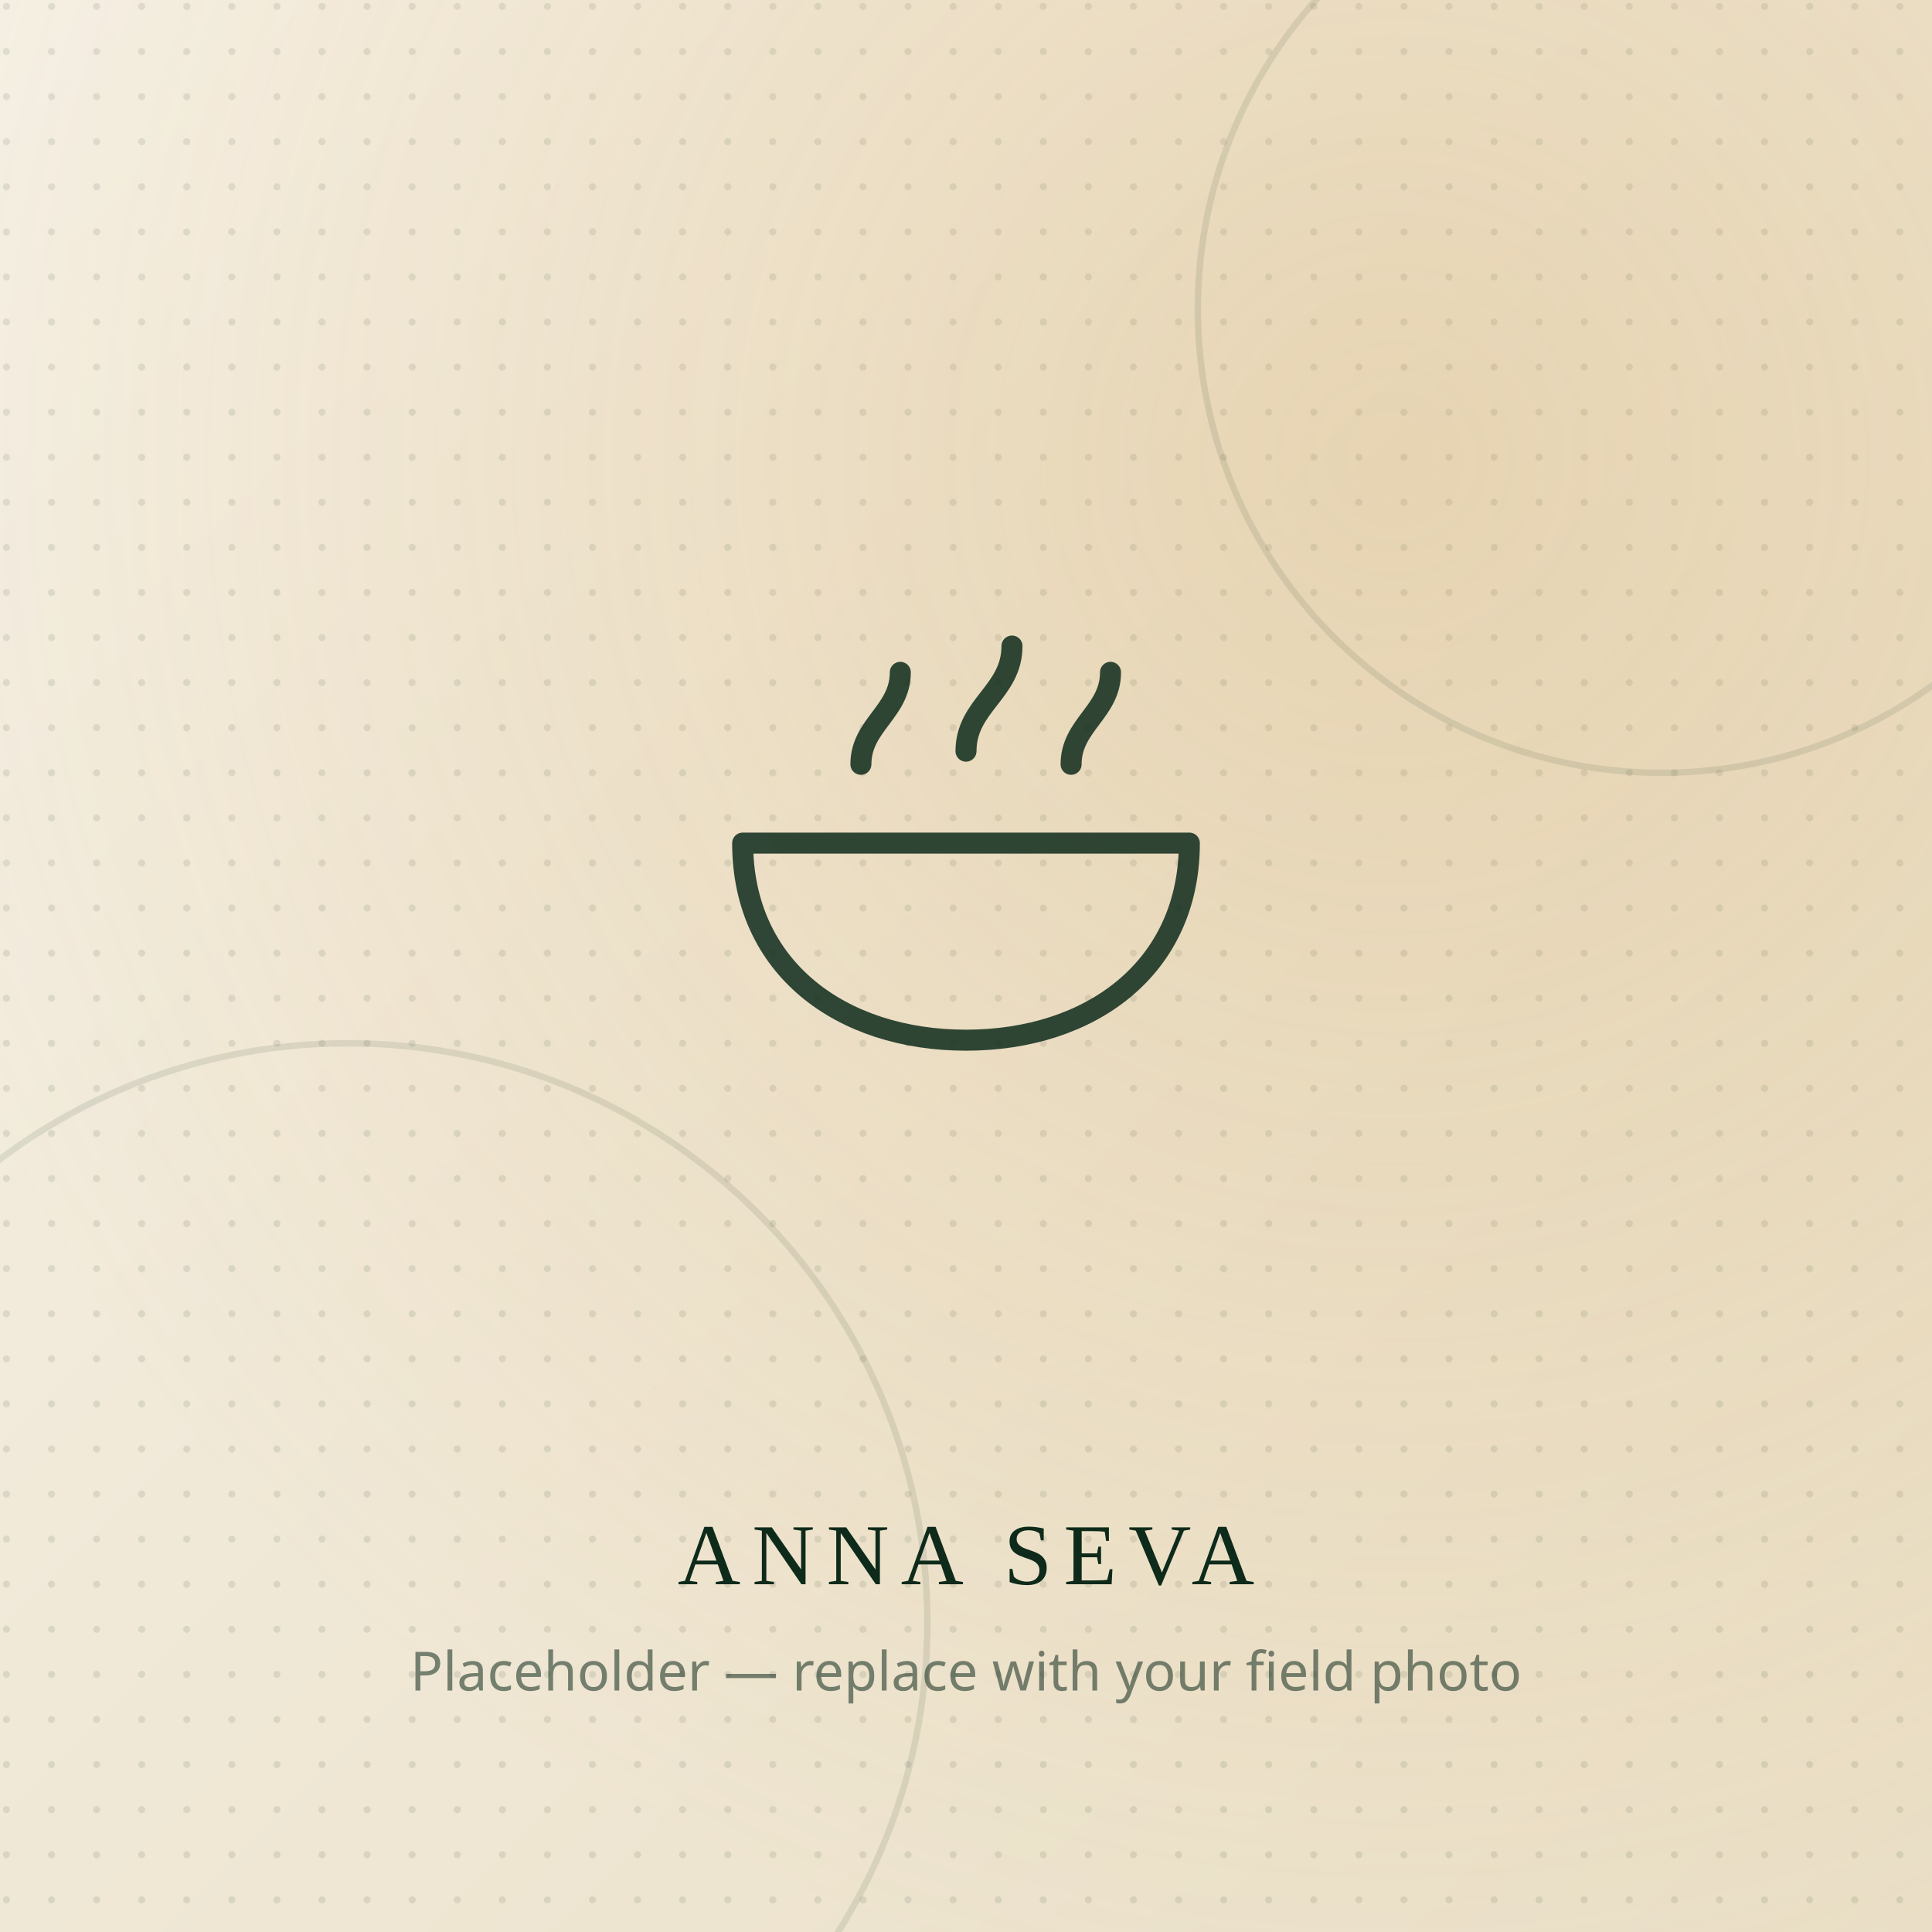
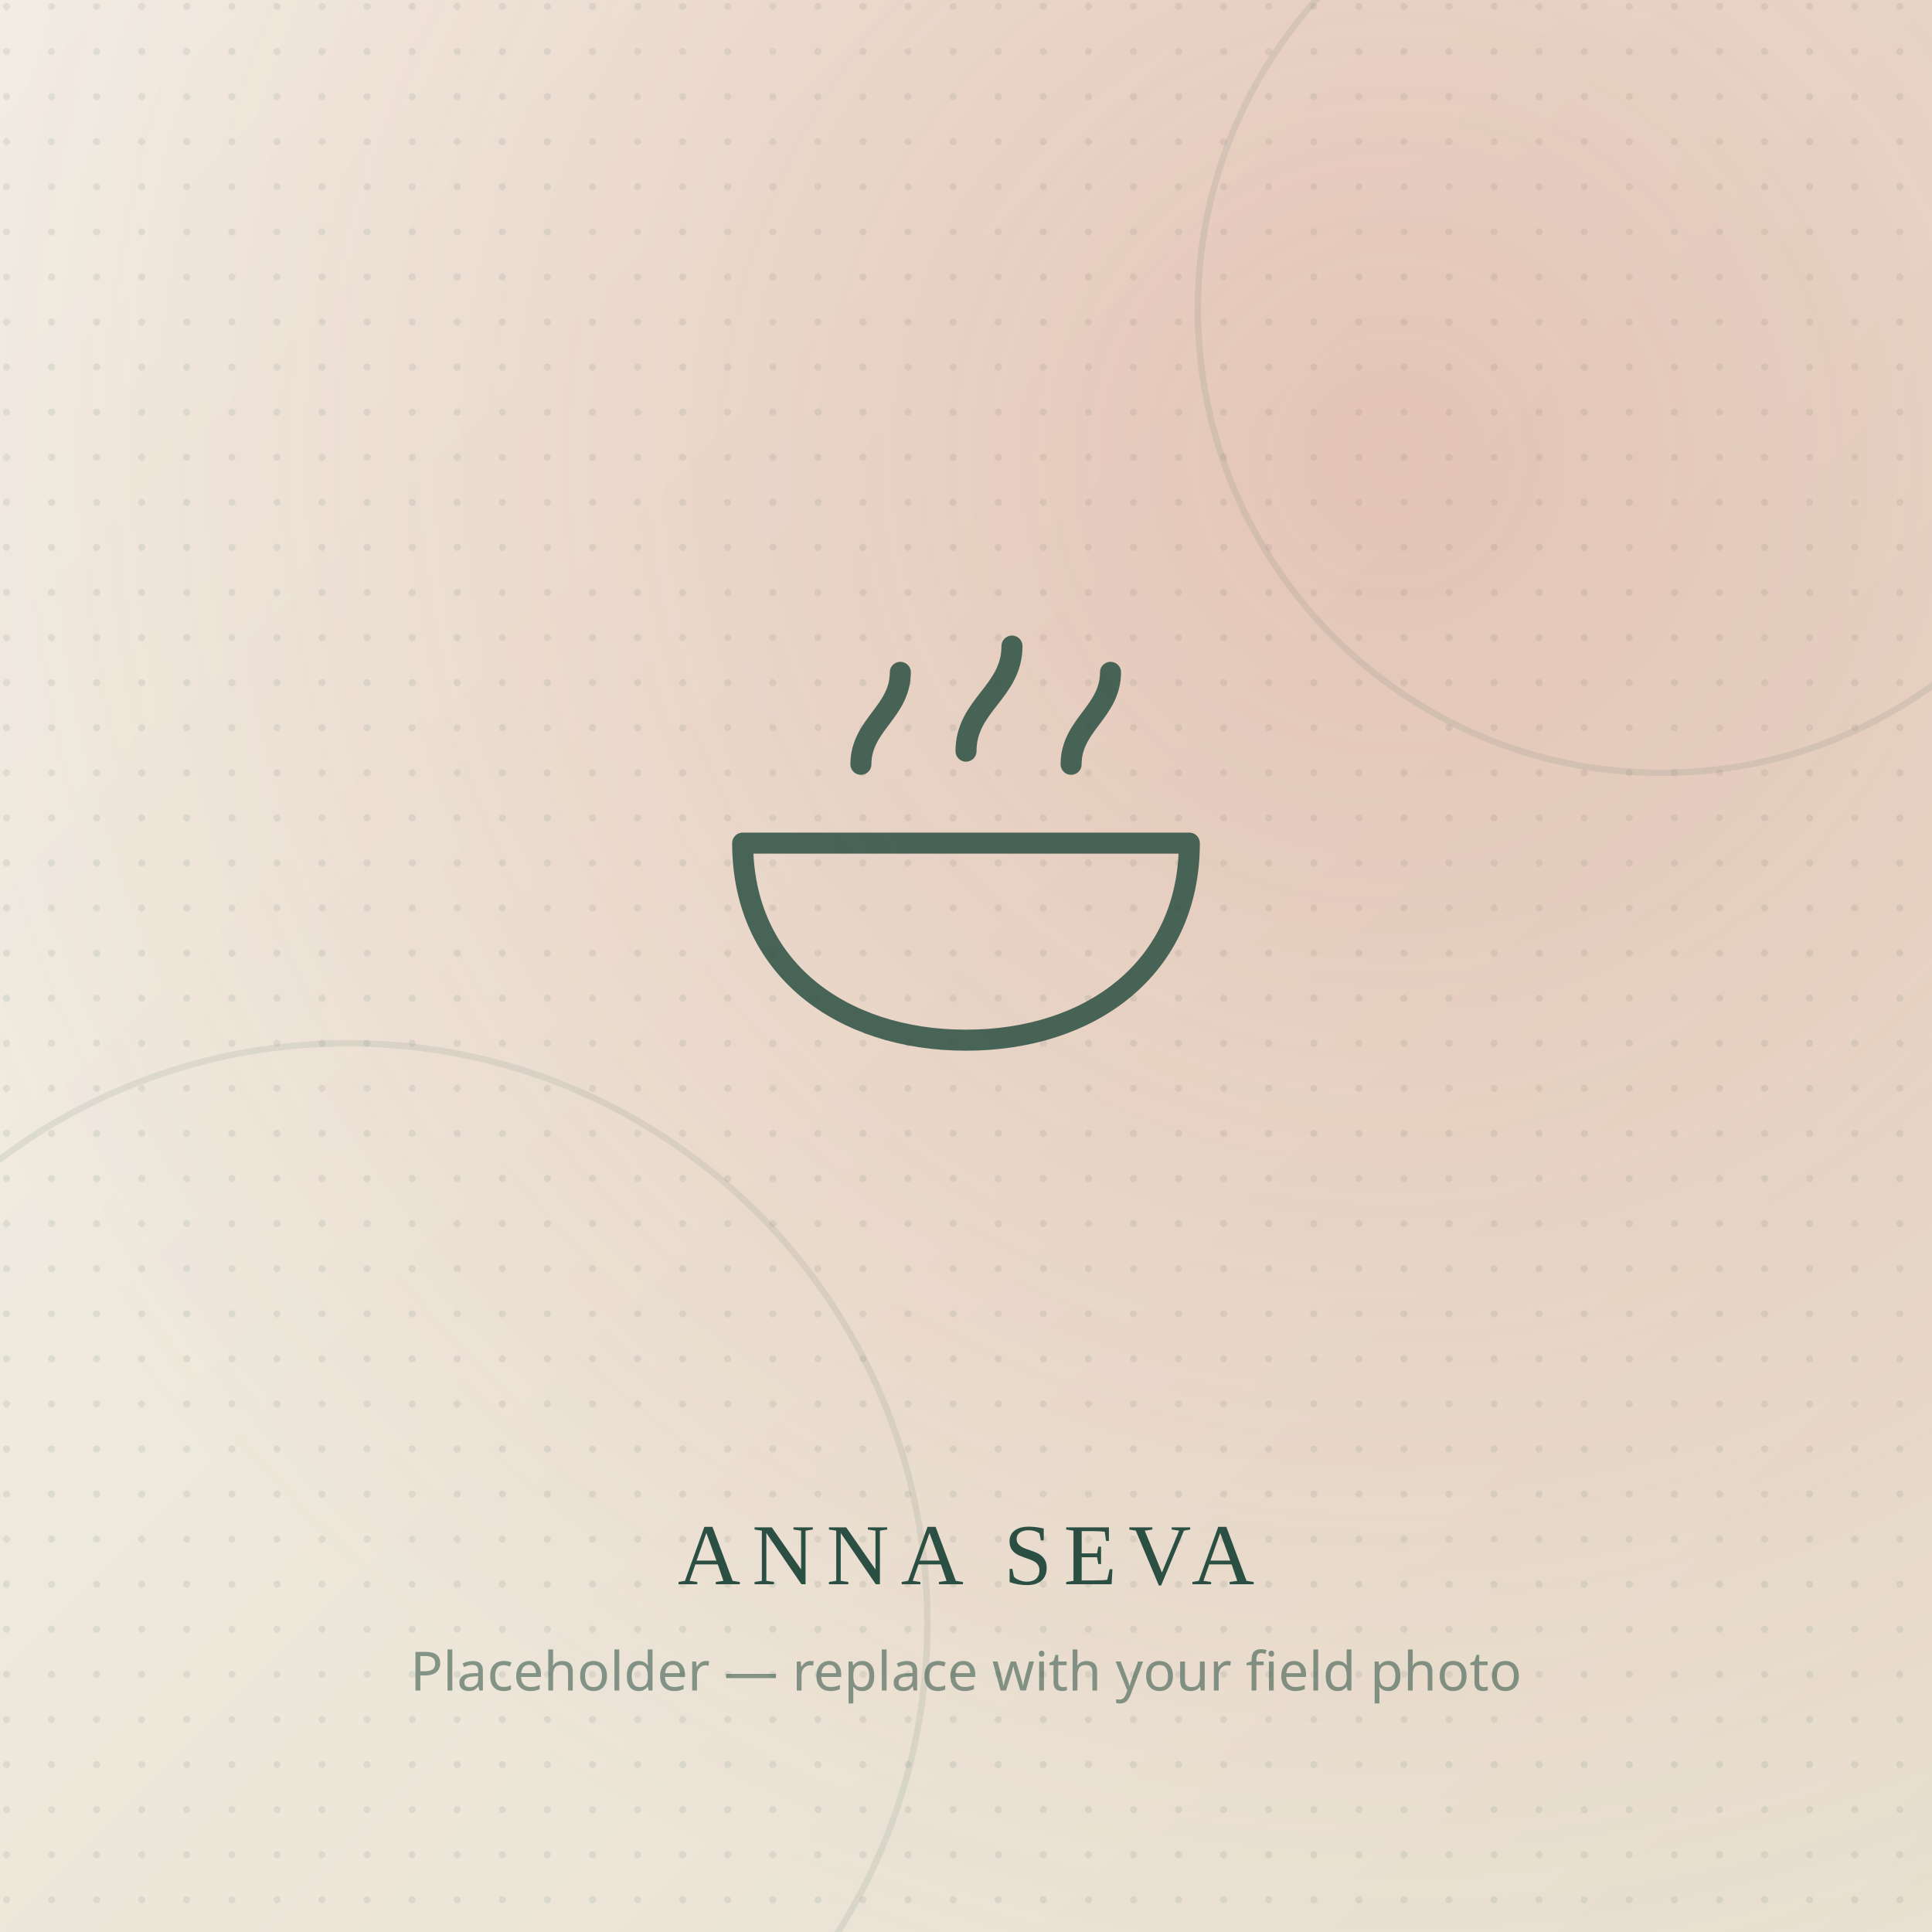
<svg xmlns="http://www.w3.org/2000/svg" width="600" height="600" viewBox="0 0 600 600" role="img" aria-label="Anna Seva">
  <defs>
    <linearGradient id="g" x1="0" y1="0" x2="1" y2="1">
-       <stop offset="0" stop-color="#F6F1E6" />
-       <stop offset="1" stop-color="#EADFC6" />
+       <stop offset="0" stop-color="#F3EFE6" />
+       <stop offset="1" stop-color="#E8E0D0" />
    </linearGradient>
    <radialGradient id="r" cx="0.72" cy="0.24" r="0.8">
-       <stop offset="0" stop-color="#C89440" stop-opacity="0.24" />
-       <stop offset="1" stop-color="#C89440" stop-opacity="0" />
+       <stop offset="0" stop-color="#C2543C" stop-opacity="0.24" />
+       <stop offset="1" stop-color="#C2543C" stop-opacity="0" />
    </radialGradient>
    <pattern id="d" width="14" height="14" patternUnits="userSpaceOnUse">
-       <circle cx="2" cy="2" r="1.1" fill="rgba(14,42,27,.10)" />
+       <circle cx="2" cy="2" r="1.1" fill="rgba(43,80,67,.09)" />
    </pattern>
  </defs>
  <rect width="600" height="600" fill="url(#g)" />
  <rect width="600" height="600" fill="url(#d)" />
  <rect width="600" height="600" fill="url(#r)" />
-   <g stroke="rgba(14,42,27,.10)" fill="none" stroke-width="2">
+   <g stroke="rgba(43,80,67,.09)" fill="none" stroke-width="2">
    <circle cx="108" cy="504" r="180" />
    <circle cx="516" cy="96" r="144" />
  </g>
  <g transform="translate(198 168) scale(2.04)">
-     <g fill="none" stroke="#0E2A1B" stroke-width="3.2" stroke-linecap="round" stroke-linejoin="round" opacity="0.85">
+     <g fill="none" stroke="#2B5043" stroke-width="3.2" stroke-linecap="round" stroke-linejoin="round" opacity="0.85">
      <path d="M16 46h68c0 19-15 30-34 30S16 65 16 46z" />
      <path d="M34 34c0-6 6-8 6-14" />
      <path d="M50 32c0-7 7-9 7-16" />
      <path d="M66 34c0-6 6-8 6-14" />
    </g>
  </g>
  <g transform="translate(300 492)" text-anchor="middle" font-family="Georgia, 'Times New Roman', serif">
-     <text y="0" fill="#0E2A1B" font-size="27" letter-spacing="3.6">ANNA SEVA</text>
-     <text y="33" fill="#0E2A1B" opacity=".55" font-size="16.8" font-family="ui-sans-serif, system-ui, sans-serif">Placeholder — replace with your field photo</text>
+     <text y="0" fill="#2B5043" font-size="27" letter-spacing="3.6">ANNA SEVA</text>
+     <text y="33" fill="#2B5043" opacity=".55" font-size="16.8" font-family="ui-sans-serif, system-ui, sans-serif">Placeholder — replace with your field photo</text>
  </g>
</svg>
